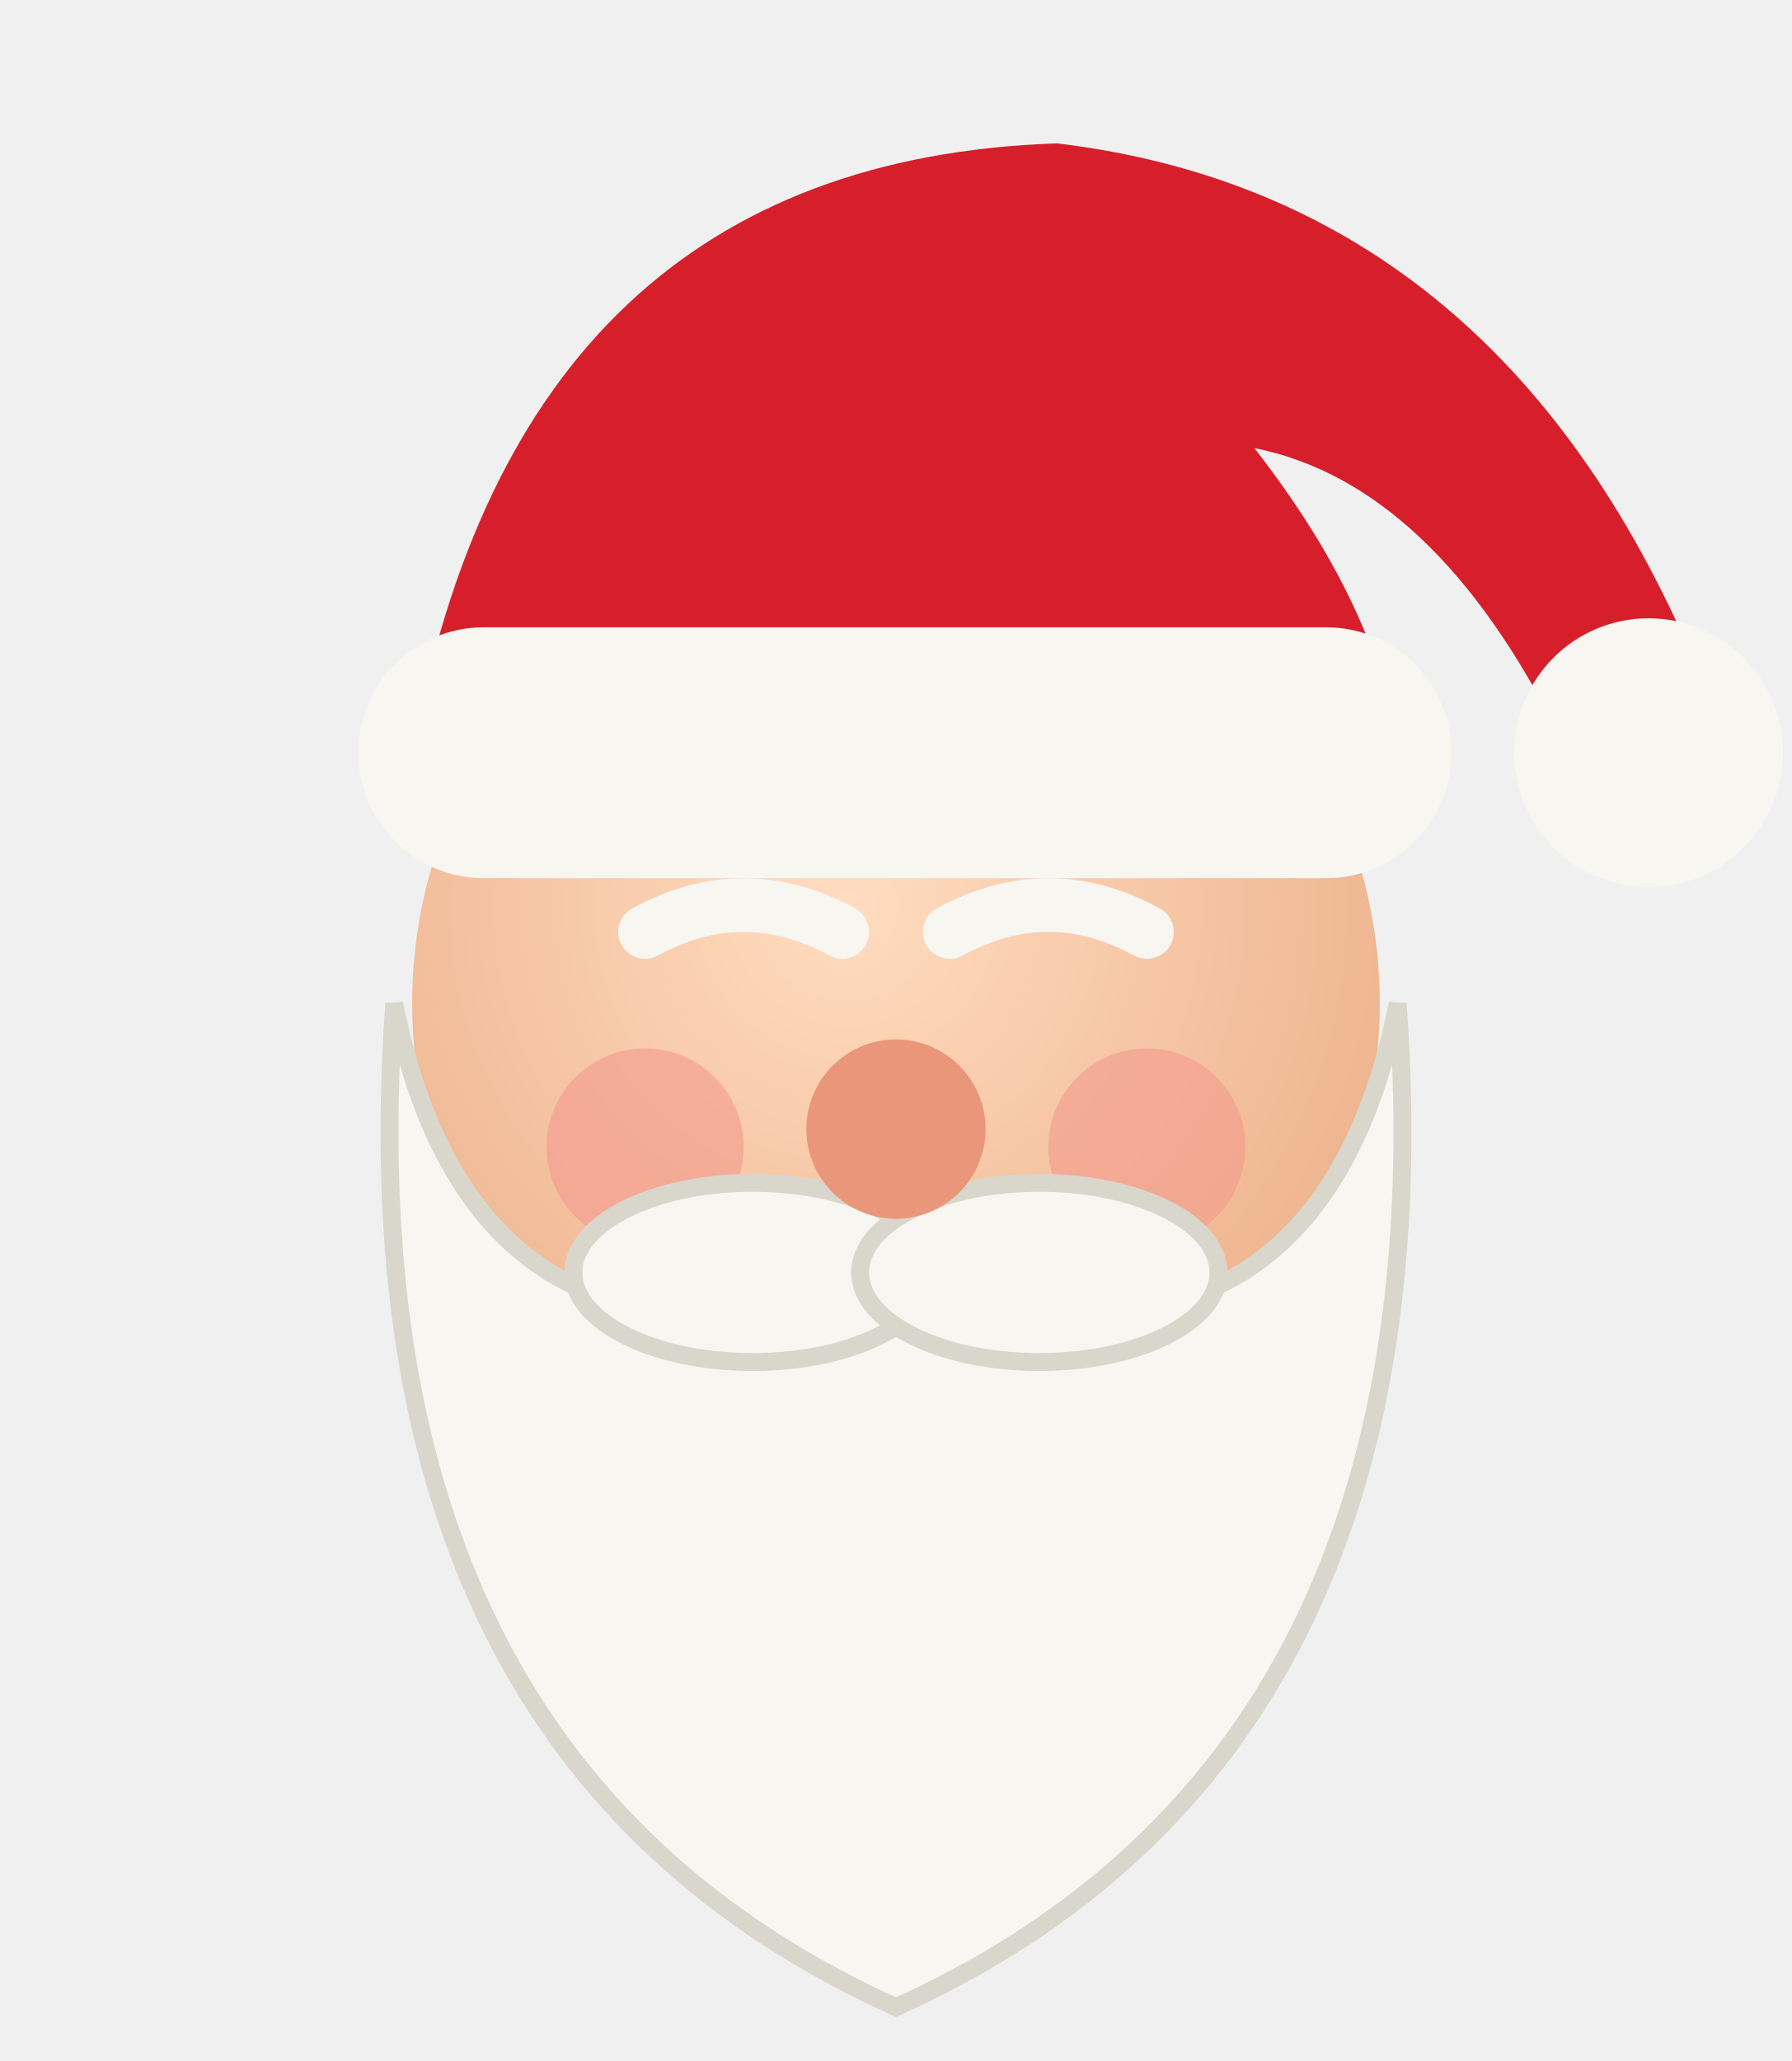
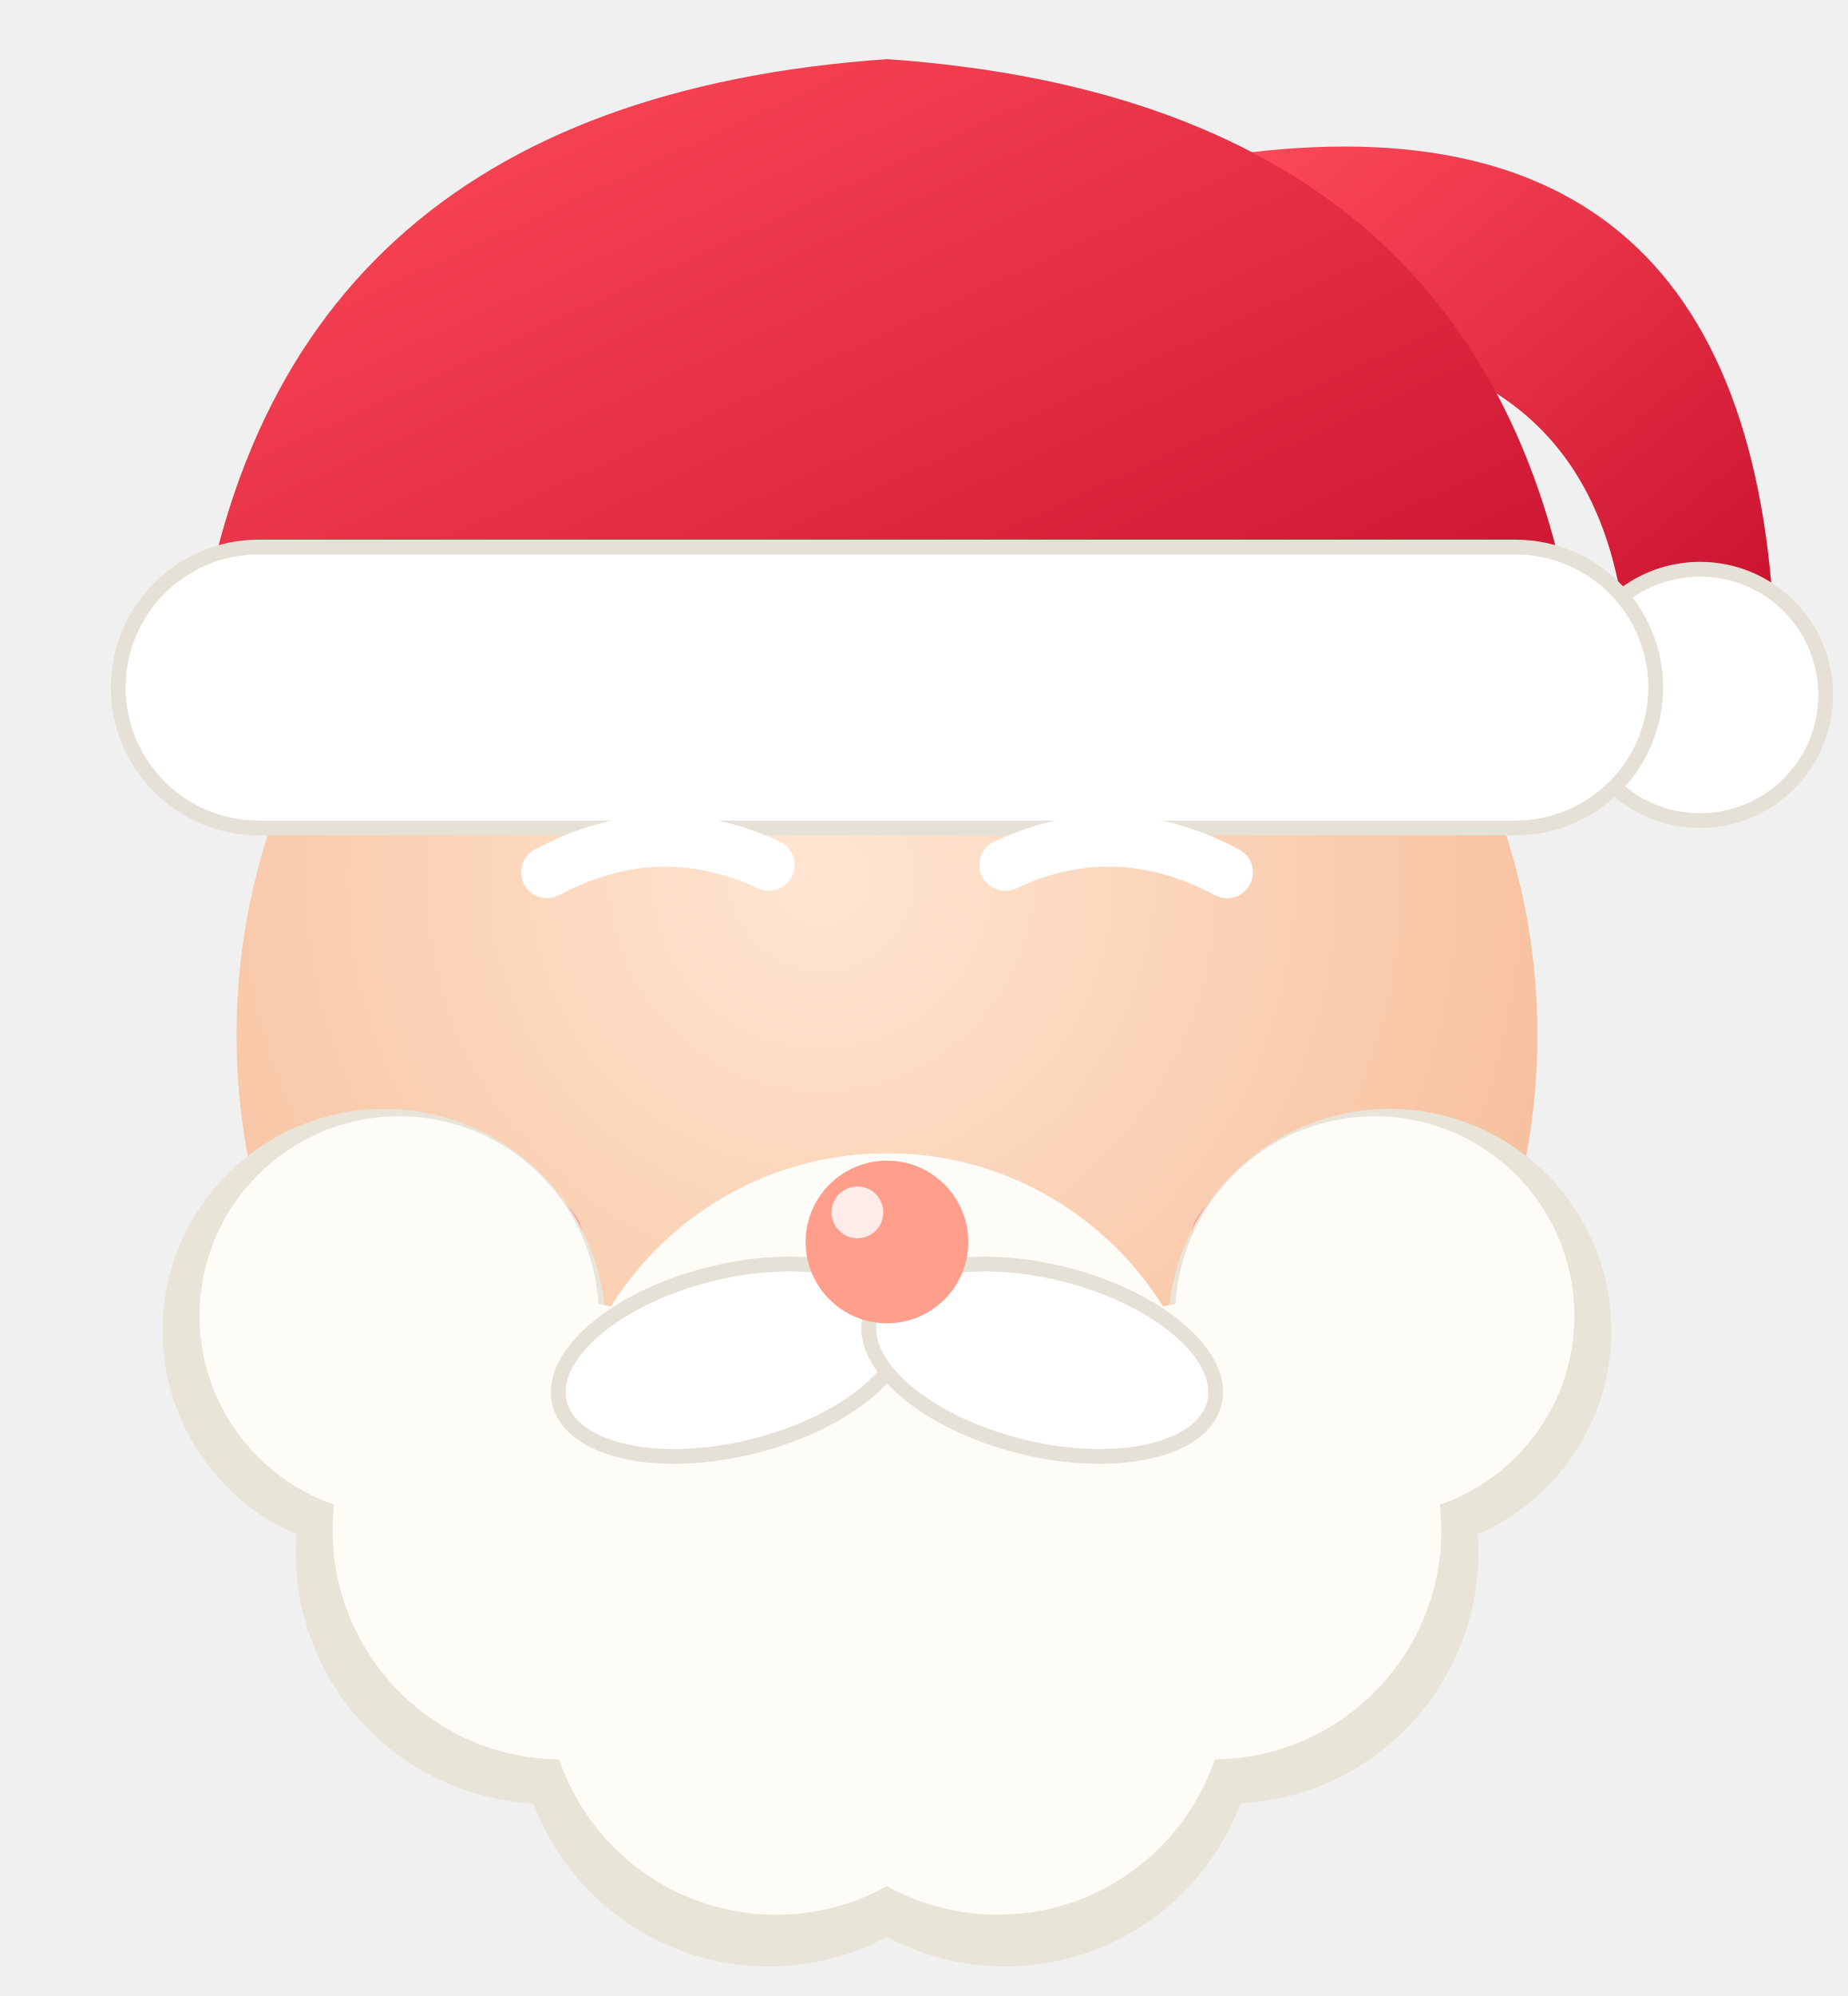
- <svg xmlns="http://www.w3.org/2000/svg" width="200" height="230" viewBox="0 0 200 230">
+ <svg xmlns="http://www.w3.org/2000/svg" width="250" height="270" viewBox="0 0 250 270">
  <defs>
-     <radialGradient id="skin" cx="0.45" cy="0.4" r="0.6">
-       <stop offset="0" stop-color="#ffdcc0" />
-       <stop offset="1" stop-color="#eeb48f" />
+     <radialGradient id="skin" cx="0.45" cy="0.38" r="0.65">
+       <stop offset="0" stop-color="#ffe6d2" />
+       <stop offset="1" stop-color="#f6bc98" />
    </radialGradient>
+     <linearGradient id="hat" x1="0" y1="0" x2="1" y2="1">
+       <stop offset="0" stop-color="#ff4d5a" />
+       <stop offset="1" stop-color="#c8102e" />
+     </linearGradient>
  </defs>
-   <circle cx="100" cy="112" r="54" fill="url(#skin)" />
-   <circle cx="72" cy="128" r="11" fill="#f39a8c" opacity="0.6" />
-   <circle cx="128" cy="128" r="11" fill="#f39a8c" opacity="0.6" />
-   <path d="M44 112 Q38 196 100 224 Q162 196 156 112 Q150 142 128 146 Q100 136 72 146 Q50 142 44 112 Z" fill="#f7f6f0" stroke="#d9d6cc" stroke-width="2" />
-   <ellipse cx="84" cy="142" rx="20" ry="10" fill="#f7f6f0" stroke="#d9d6cc" stroke-width="2" />
-   <ellipse cx="116" cy="142" rx="20" ry="10" fill="#f7f6f0" stroke="#d9d6cc" stroke-width="2" />
-   <circle cx="100" cy="126" r="10" fill="#e9967a" />
-   <path d="M46 84 Q58 18 118 16 Q168 22 190 76 L174 82 Q160 54 140 50 Q154 68 156 84 Z" fill="#d61f2b" />
-   <rect x="40" y="70" width="122" height="28" rx="14" fill="#f7f6f0" />
-   <circle cx="184" cy="84" r="15" fill="#f7f6f0" />
-   <path d="M72 104 Q83 98 94 104" fill="none" stroke="#f7f6f0" stroke-width="6" stroke-linecap="round" />
-   <path d="M106 104 Q117 98 128 104" fill="none" stroke="#f7f6f0" stroke-width="6" stroke-linecap="round" />
+   <path d="M160 22 Q236 8 240 84 L220 86 Q216 44 168 46 Z" fill="url(#hat)" />
+   <circle cx="230" cy="94" r="17" fill="#ffffff" stroke="#e6e1d6" stroke-width="2" />
+   <circle cx="120" cy="140" r="88" fill="url(#skin)" />
+   <ellipse cx="62" cy="168" rx="17" ry="10" fill="#ff8a8a" opacity="0.6" />
+   <ellipse cx="178" cy="168" rx="17" ry="10" fill="#ff8a8a" opacity="0.6" />
+   <g fill="#e9e4d8">
+     <circle cx="52" cy="180" r="30" />
+     <circle cx="74" cy="210" r="34" />
+     <circle cx="104" cy="232" r="34" />
+     <circle cx="136" cy="232" r="34" />
+     <circle cx="166" cy="210" r="34" />
+     <circle cx="188" cy="180" r="30" />
+   </g>
+   <g fill="#fdfcf7">
+     <circle cx="54" cy="178" r="27" />
+     <circle cx="76" cy="207" r="31" />
+     <circle cx="105" cy="228" r="31" />
+     <circle cx="135" cy="228" r="31" />
+     <circle cx="164" cy="207" r="31" />
+     <circle cx="186" cy="178" r="27" />
+     <circle cx="120" cy="200" r="44" />
+   </g>
+   <ellipse cx="99" cy="184" rx="24" ry="12" fill="#ffffff" stroke="#e6e1d6" stroke-width="2" transform="rotate(-14 99 184)" />
+   <ellipse cx="141" cy="184" rx="24" ry="12" fill="#ffffff" stroke="#e6e1d6" stroke-width="2" transform="rotate(14 141 184)" />
+   <circle cx="120" cy="168" r="11" fill="#ff9e8a" />
+   <circle cx="116" cy="164" r="3.5" fill="#ffffff" opacity="0.8" />
+   <path d="M26 94 Q34 14 120 8 Q206 14 214 94 Z" fill="url(#hat)" />
+   <rect x="16" y="74" width="208" height="38" rx="19" fill="#ffffff" stroke="#e6e1d6" stroke-width="2" />
+   <path d="M74 118 Q89 110 104 117" fill="none" stroke="#ffffff" stroke-width="7" stroke-linecap="round" />
+   <path d="M136 117 Q151 110 166 118" fill="none" stroke="#ffffff" stroke-width="7" stroke-linecap="round" />
</svg>
